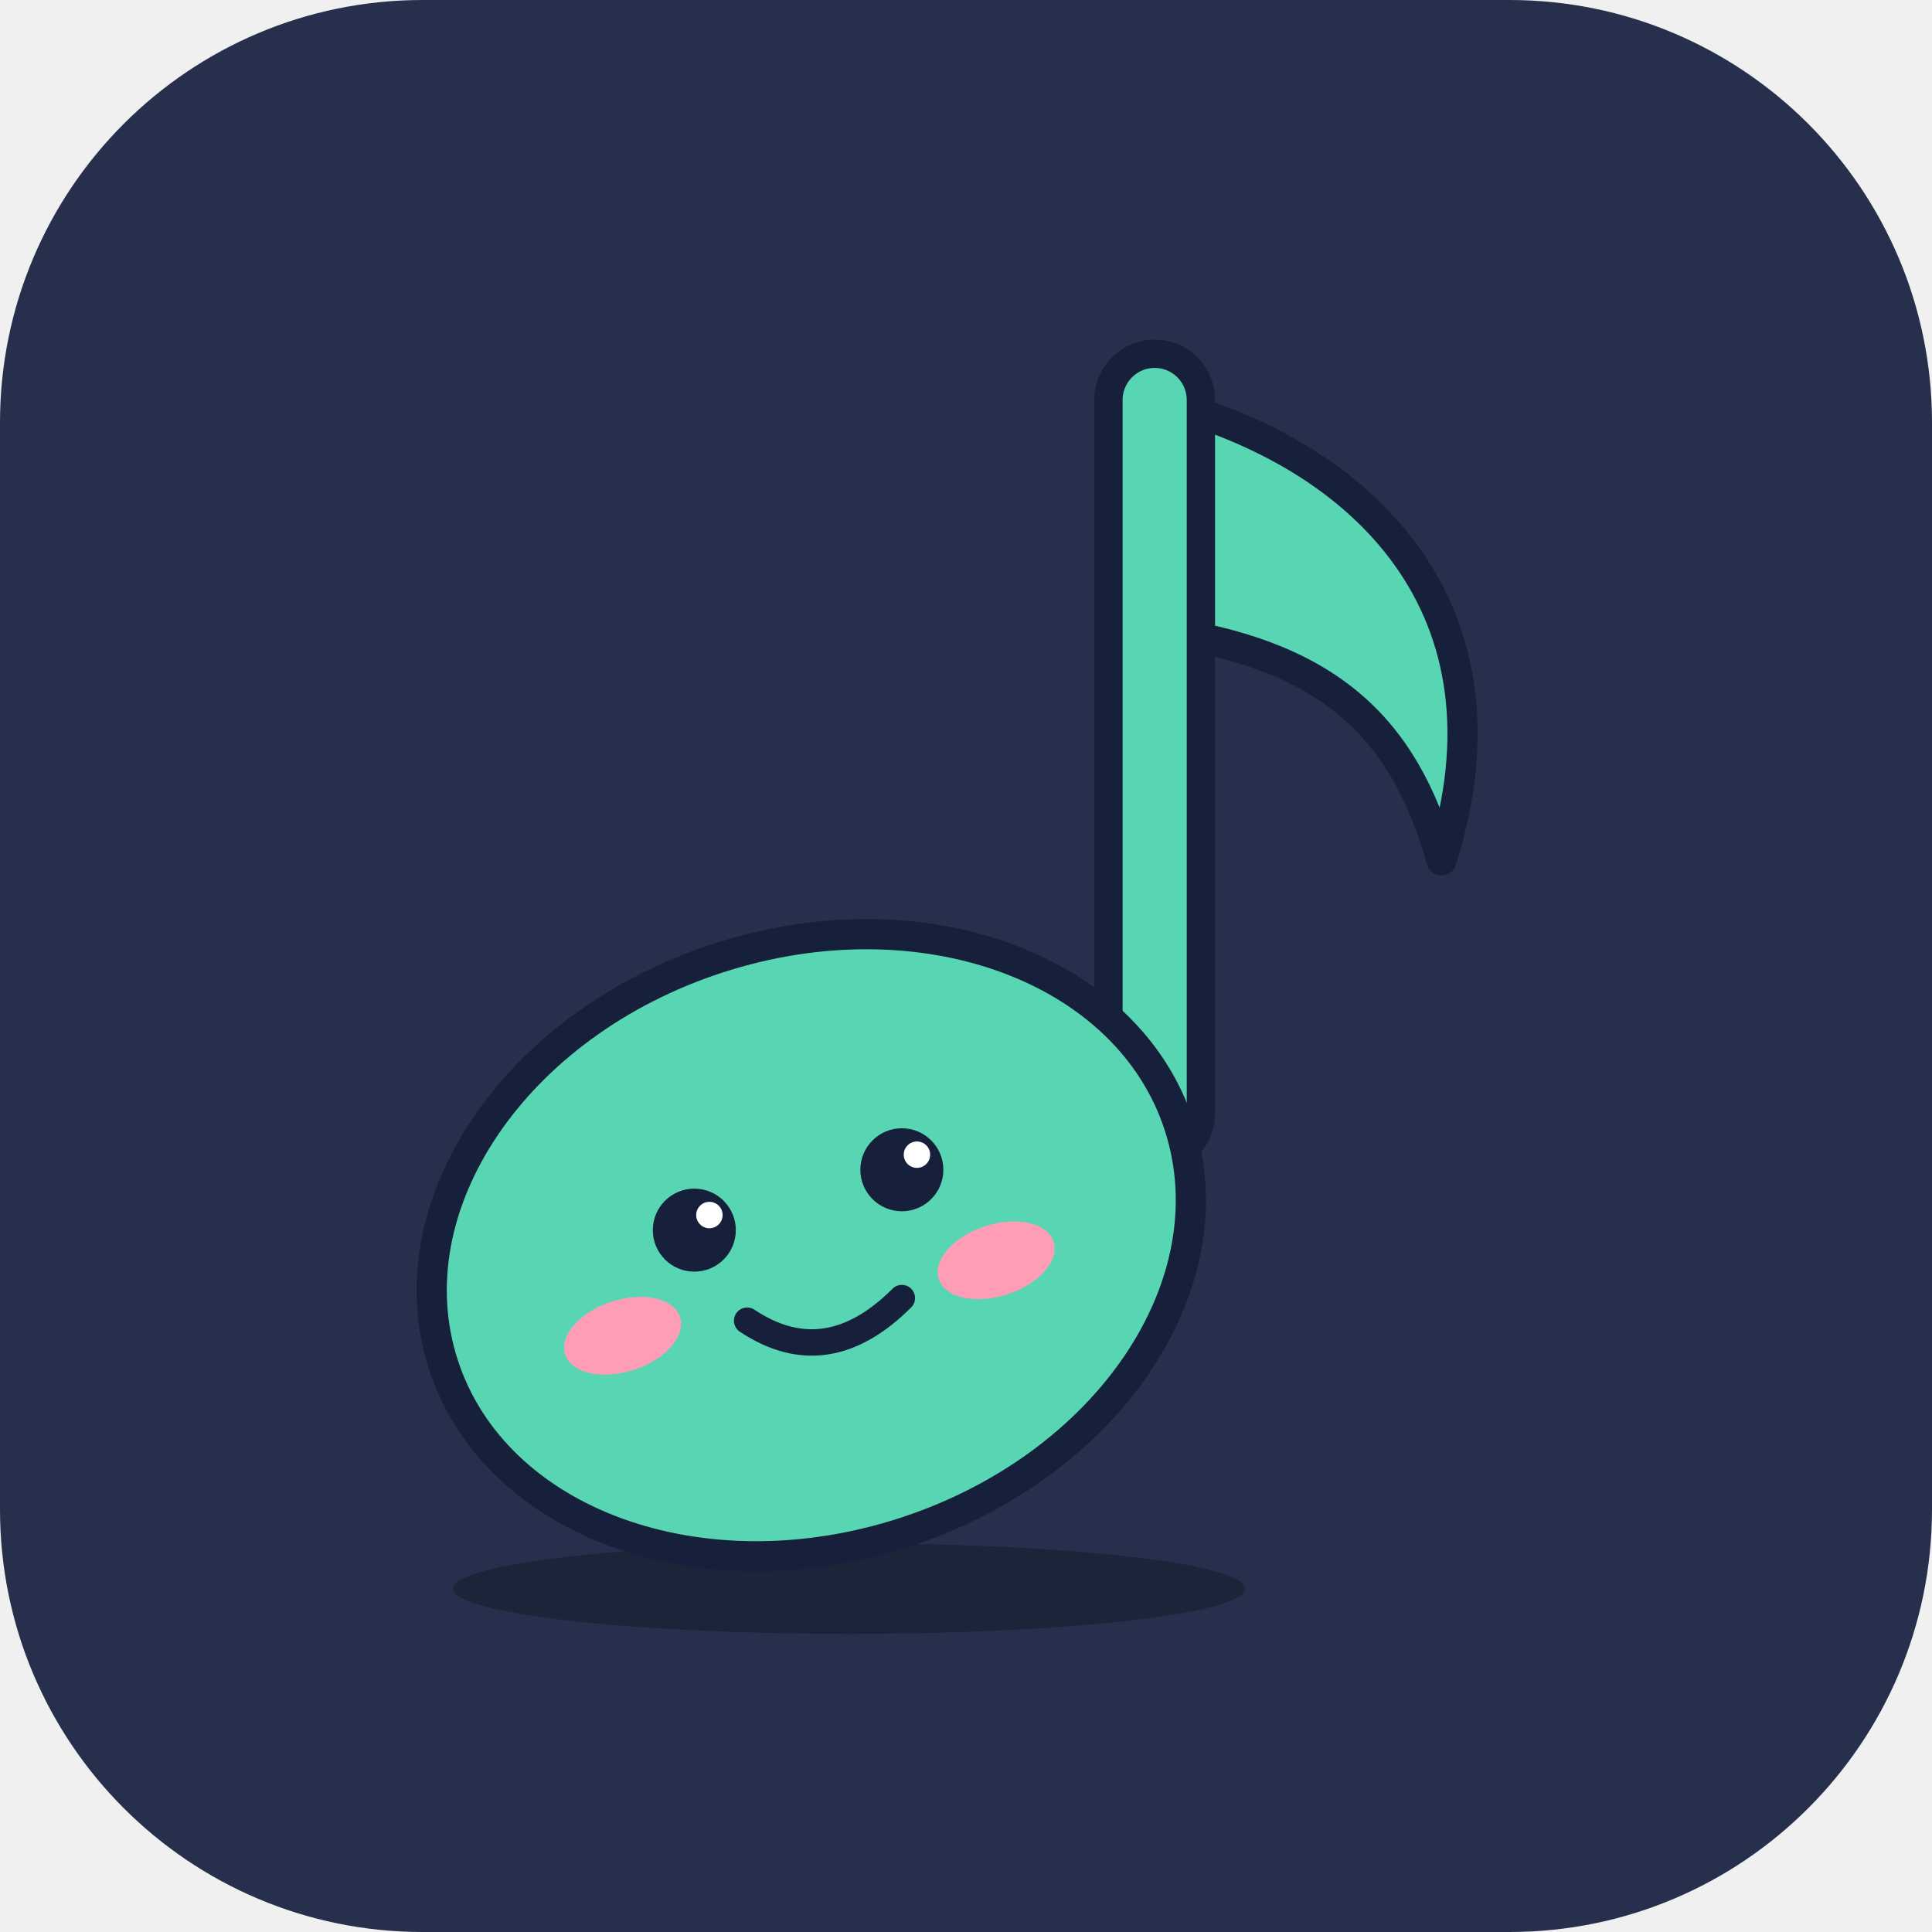
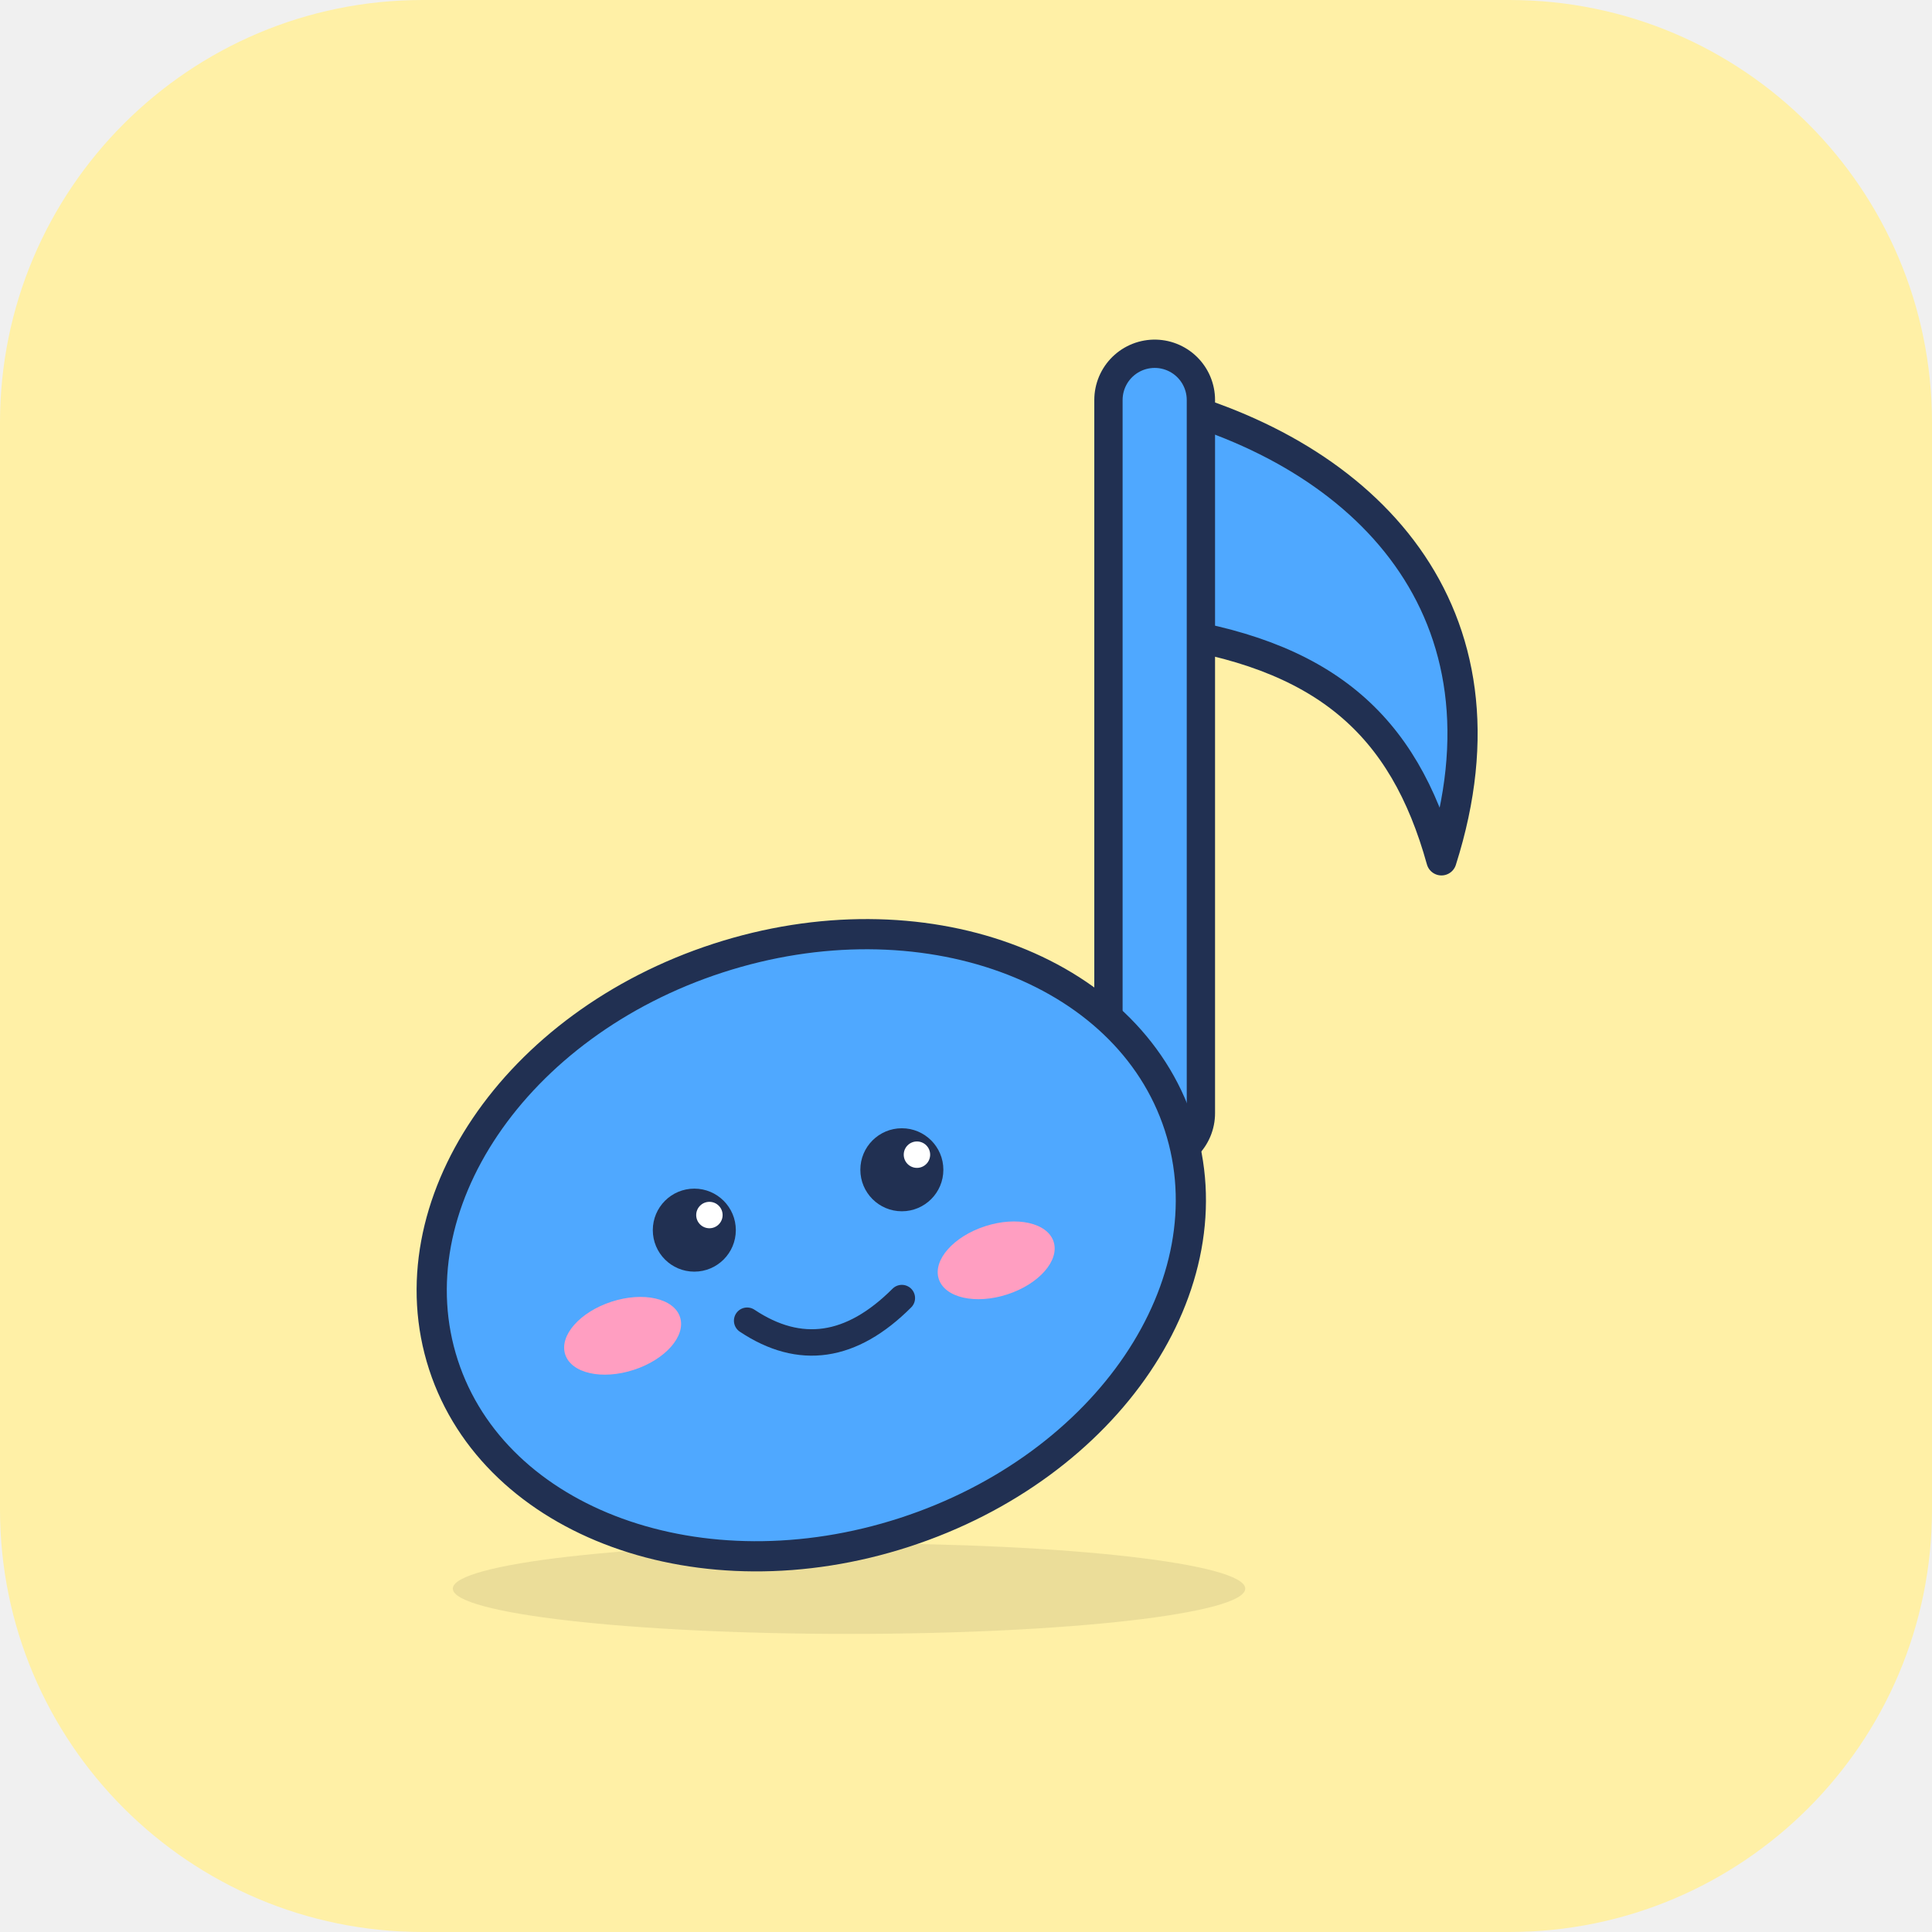
<svg xmlns="http://www.w3.org/2000/svg" viewBox="0 0 1024 1024" width="1024" height="1024">
-   <rect width="1024" height="1024" rx="224" fill="#26304D" />
-   <ellipse cx="450" cy="842" rx="210" ry="24" fill="#000000" opacity="0.25" />
-   <path d="M 612 212 C 724 240 806 324 764 456 C 744 384 702 346 612 334 Z" fill="#58D6B4" stroke="#16203A" stroke-width="16" stroke-linejoin="round" />
-   <line x1="612" y1="212" x2="612" y2="590" stroke="#16203A" stroke-width="64" stroke-linecap="round" />
-   <line x1="612" y1="212" x2="612" y2="590" stroke="#58D6B4" stroke-width="34" stroke-linecap="round" />
-   <ellipse cx="430" cy="660" rx="205" ry="160" transform="rotate(-18 430 660)" fill="#58D6B4" stroke="#16203A" stroke-width="16" />
-   <circle cx="368" cy="652" r="22" fill="#16203A" />
+   <rect width="1024" height="1024" rx="224" fill="#FFF0A6" />
+   <ellipse cx="450" cy="842" rx="210" ry="24" fill="#000000" opacity="0.08" />
+   <path d="M 612 212 C 724 240 806 324 764 456 C 744 384 702 346 612 334 Z" fill="#4FA8FF" stroke="#213052" stroke-width="16" stroke-linejoin="round" />
+   <line x1="612" y1="212" x2="612" y2="590" stroke="#213052" stroke-width="64" stroke-linecap="round" />
+   <line x1="612" y1="212" x2="612" y2="590" stroke="#4FA8FF" stroke-width="34" stroke-linecap="round" />
+   <ellipse cx="430" cy="660" rx="205" ry="160" transform="rotate(-18 430 660)" fill="#4FA8FF" stroke="#213052" stroke-width="16" />
+   <circle cx="368" cy="652" r="22" fill="#213052" />
  <circle cx="376" cy="644" r="7" fill="#FFFFFF" />
-   <circle cx="478" cy="620" r="22" fill="#16203A" />
+   <circle cx="478" cy="620" r="22" fill="#213052" />
  <circle cx="486" cy="612" r="7" fill="#FFFFFF" />
-   <path d="M 396 700 Q 438 728 478 688" fill="none" stroke="#16203A" stroke-width="14" stroke-linecap="round" />
-   <ellipse cx="330" cy="708" rx="32" ry="19" transform="rotate(-18 330 708)" fill="#FF9DB7" />
-   <ellipse cx="528" cy="668" rx="32" ry="19" transform="rotate(-18 528 668)" fill="#FF9DB7" />
+   <path d="M 396 700 Q 438 728 478 688" fill="none" stroke="#213052" stroke-width="14" stroke-linecap="round" />
+   <ellipse cx="330" cy="708" rx="32" ry="19" transform="rotate(-18 330 708)" fill="#FF9EC1" />
+   <ellipse cx="528" cy="668" rx="32" ry="19" transform="rotate(-18 528 668)" fill="#FF9EC1" />
</svg>
